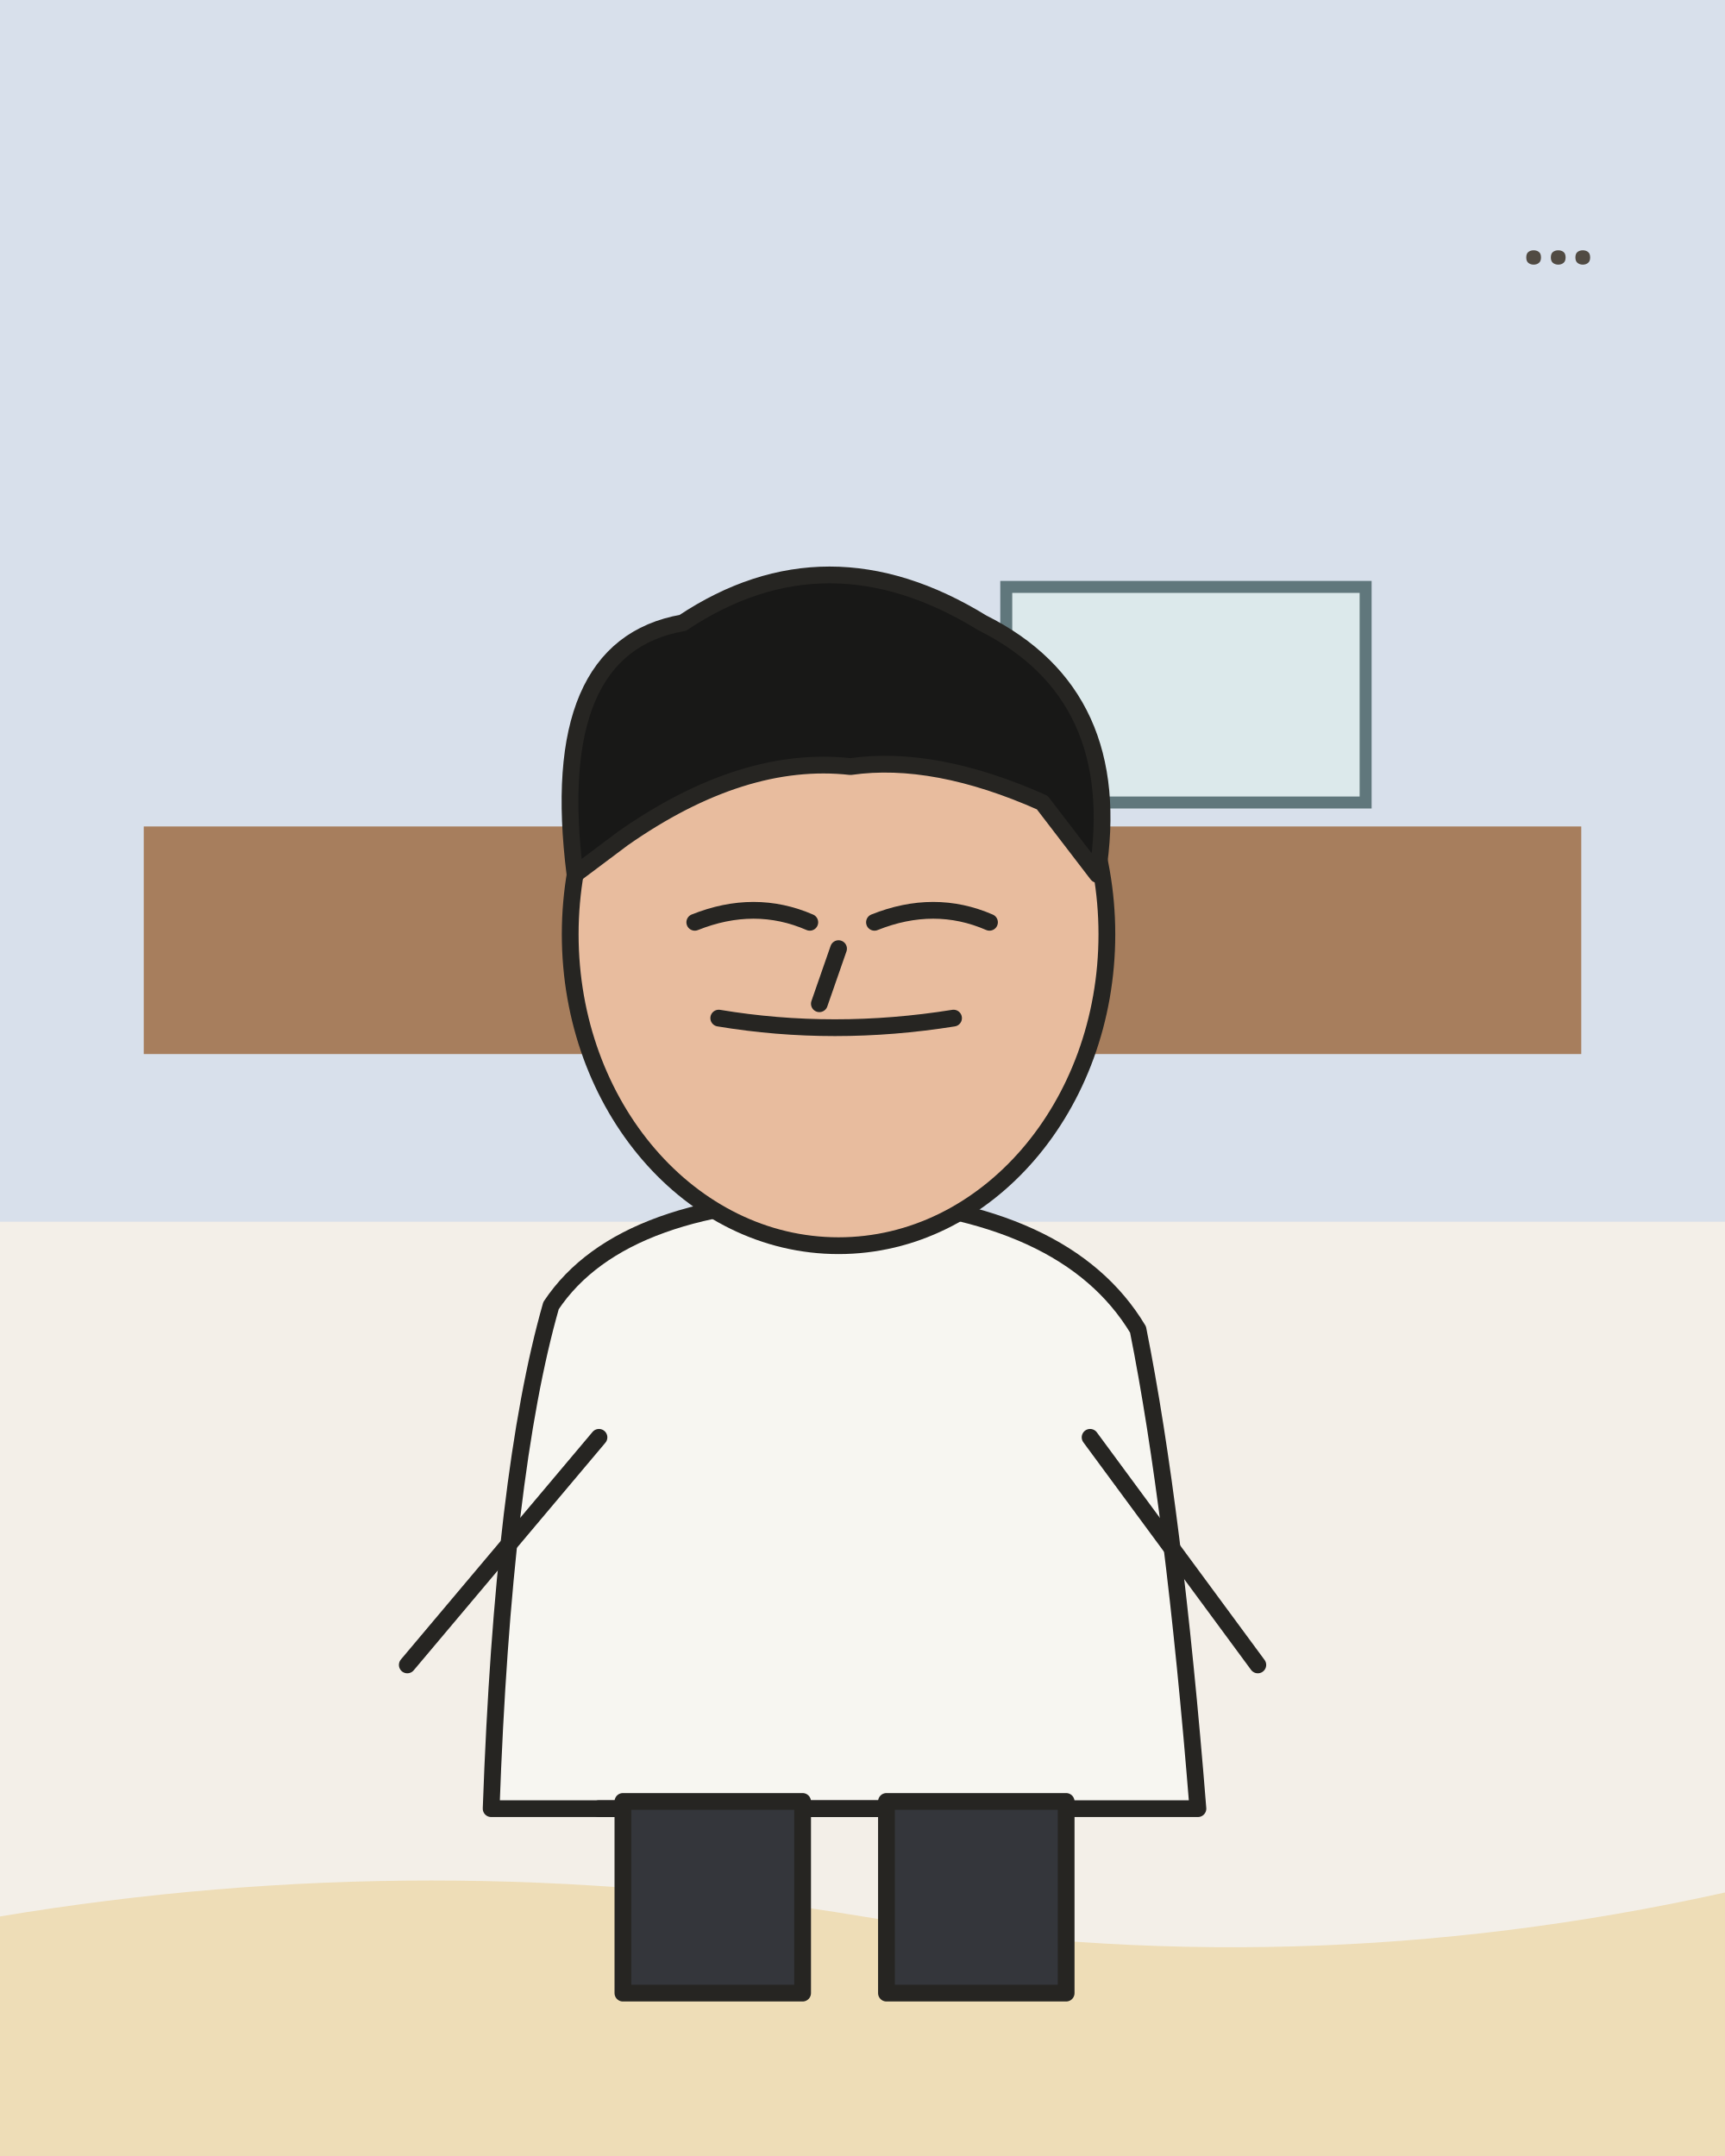
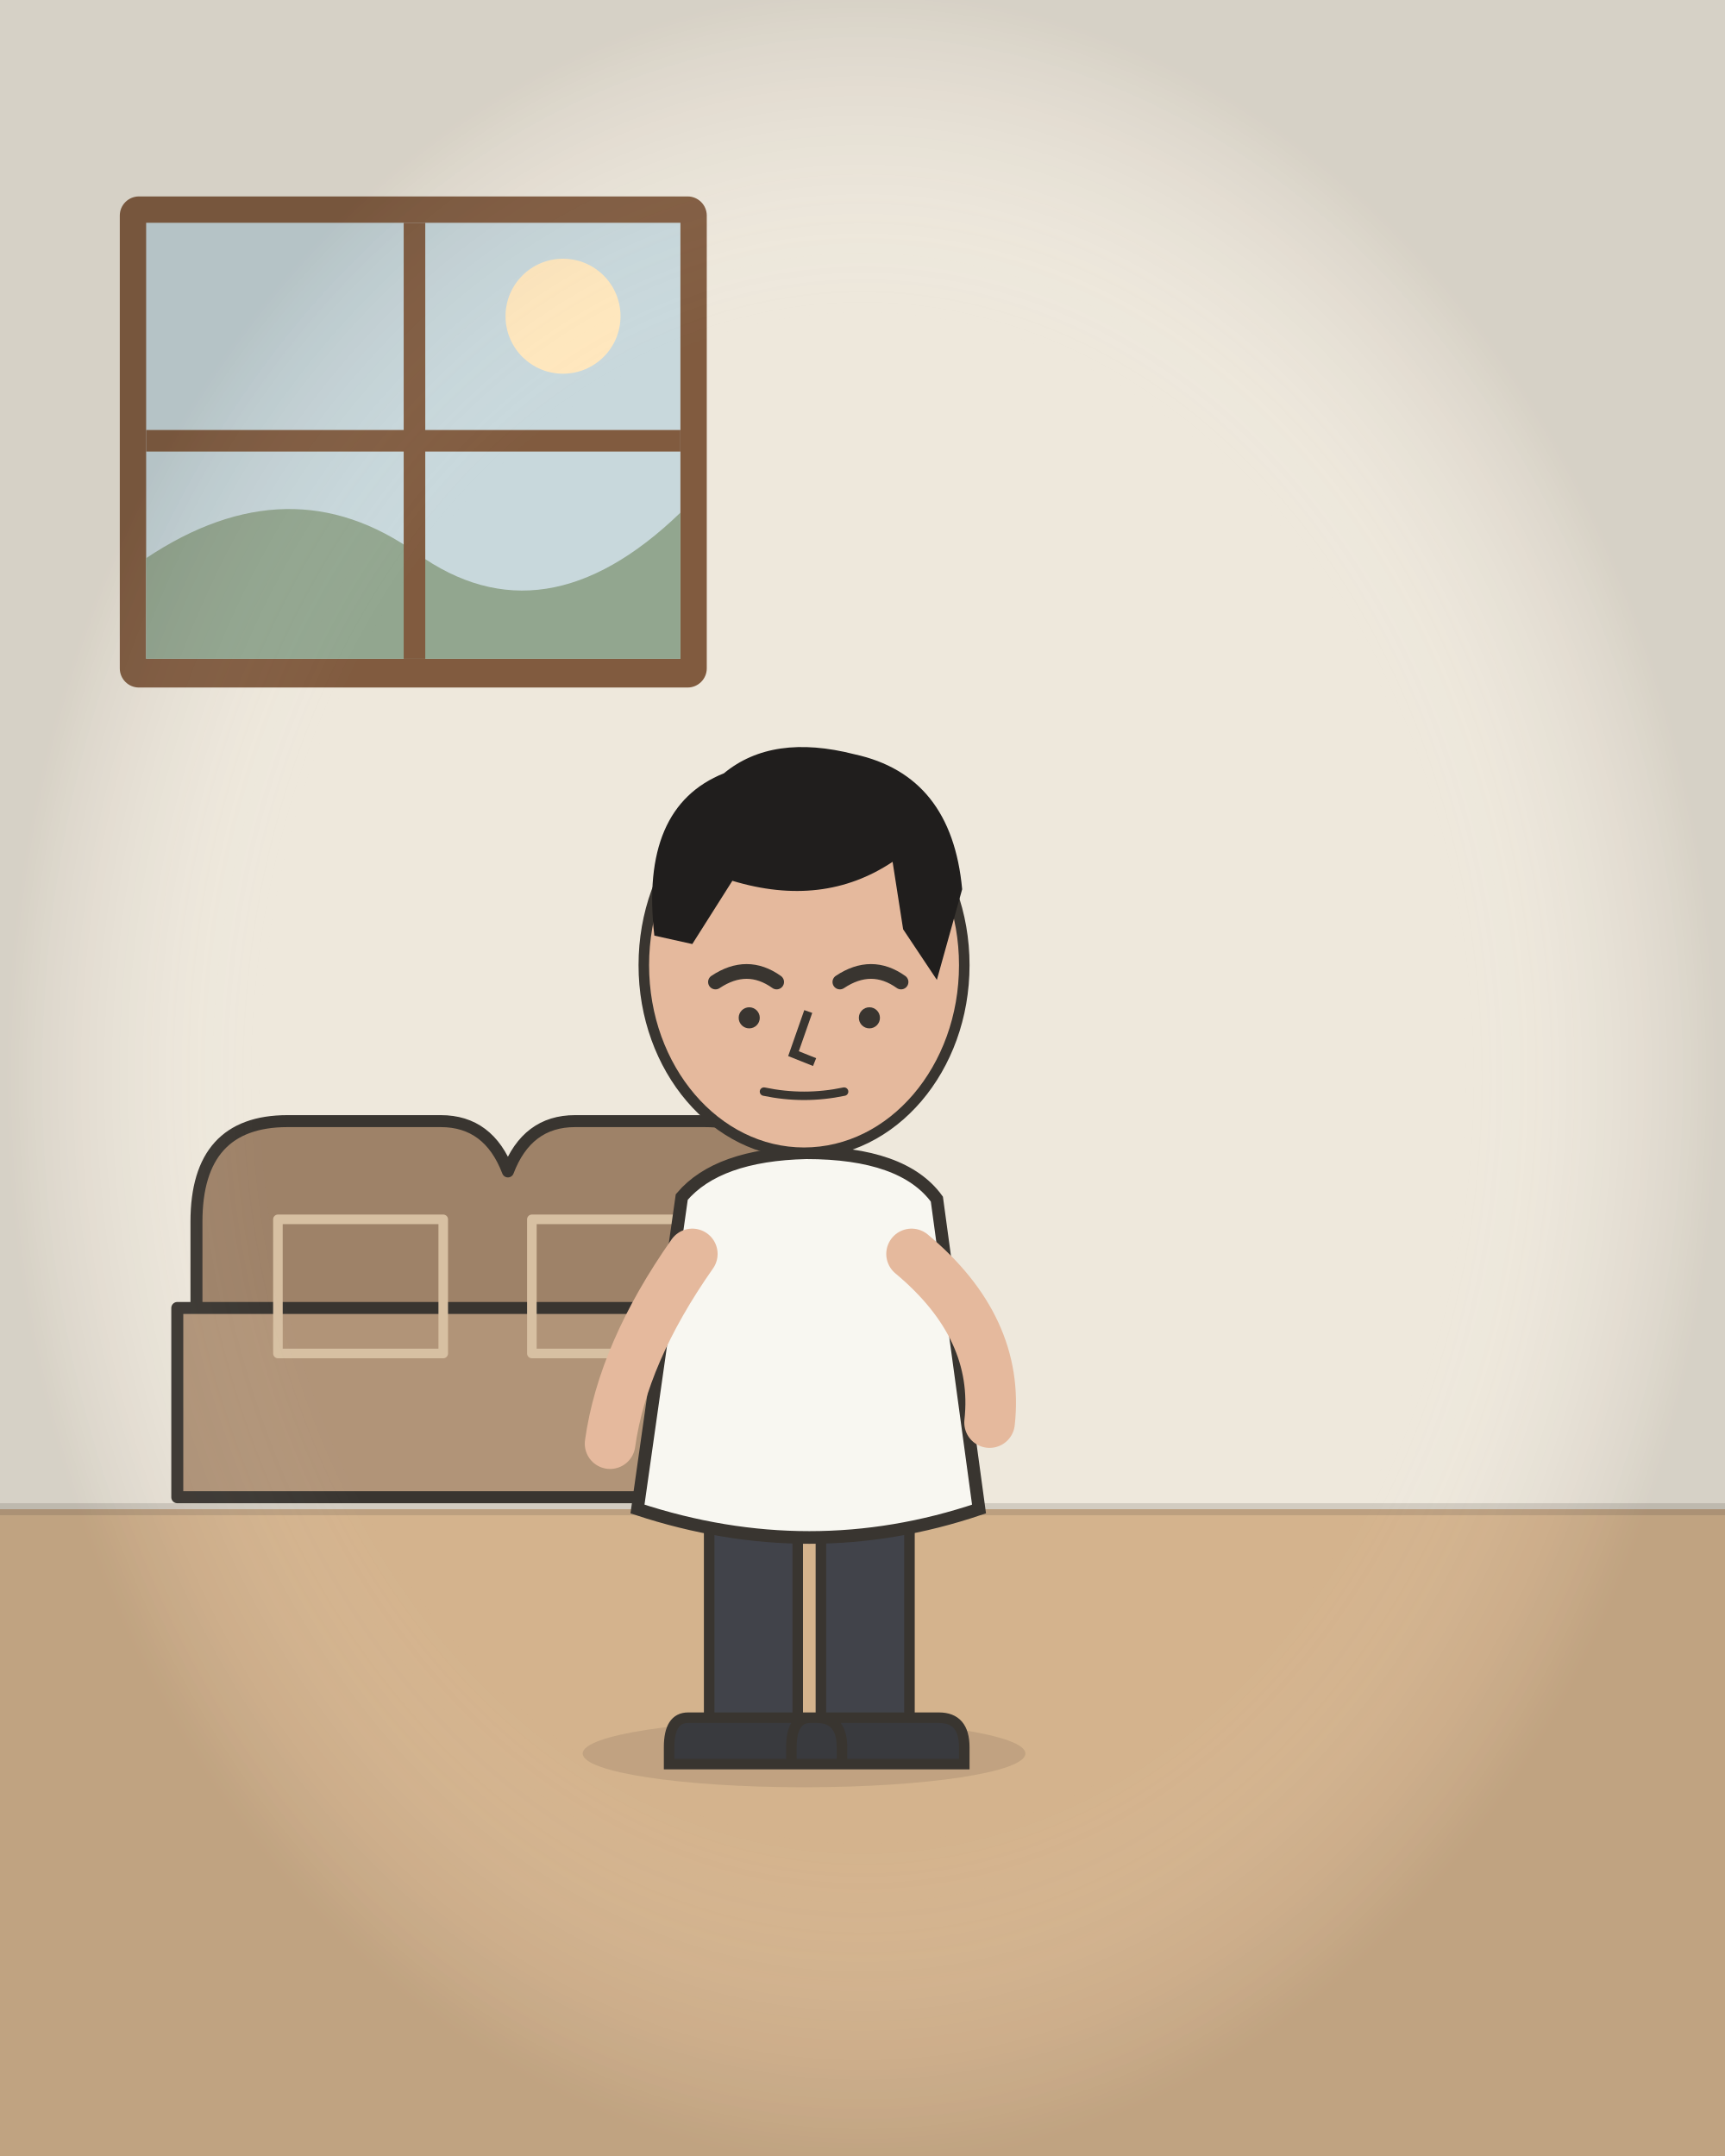
- <svg xmlns="http://www.w3.org/2000/svg" viewBox="0 0 720 900" role="img" aria-label="웹툰 장면">
-   <rect width="720" height="900" fill="#f3efe8" />
-   <rect x="0" y="0" width="720" height="510" fill="#d8e0eb" />
-   <rect x="60" y="345" width="600" height="95" fill="#a77e5d" />
-   <rect x="420" y="245" width="150" height="90" fill="#dce9eb" stroke="#60777c" stroke-width="5" />
-   <path d="M0 800 Q180 770 360 800 T720 790V900H0Z" fill="#e8c77c" opacity=".45" />
-   <g stroke="#262522" stroke-width="7" stroke-linecap="round" stroke-linejoin="round">
-     <path d="M205 755 Q210 615 230 545 Q260 500 355 500 Q445 505 475 555 Q490 630 500 755Z" fill="#f7f6f1" />
-     <path d="M250 755h195" fill="none" />
-     <ellipse cx="350" cy="390" rx="112" ry="130" fill="#e8bc9e" />
-     <path d="M240 365 Q228 270 285 260 Q345 220 410 260 Q470 290 458 365 L435 335 Q390 315 355 320 Q310 315 260 350Z" fill="#181817" />
-     <path d="M290 385q25 -10 48 0M365 385q25 -10 48 0M300 425q48 8 98 0" fill="none" />
-     <path d="M350 396l-8 23" fill="none" />
-     <path d="M250 600l-80 95M455 600l70 95" fill="none" />
-     <rect x="260" y="752" width="75" height="80" fill="#34363b" />
-     <rect x="370" y="752" width="75" height="80" fill="#34363b" />
+ <svg xmlns="http://www.w3.org/2000/svg" viewBox="0 0 720 900" role="img" aria-label="웹툰 장면 삽화">
+   <defs>
+     <linearGradient id="wall" x2="0" y2="1">
+       <stop stop-color="#eee8dc" />
+       <stop offset="1" stop-color="#d4b38d" />
+     </linearGradient>
+     <linearGradient id="lamp" x2="1" y2="1">
+       <stop stop-color="#ffe7bd" />
+       <stop offset="1" stop-color="#fff" stop-opacity="0" />
+     </linearGradient>
+     <radialGradient id="shade">
+       <stop offset=".7" stop-color="#fff" stop-opacity="0" />
+       <stop offset="1" stop-color="#393530" stop-opacity=".13" />
+     </radialGradient>
+   </defs>
+   <rect width="720" height="900" fill="url(#wall)" />
+   <rect width="720" height="900" fill="#eee8dc" />
+   <path d="M0 630h720v270H0z" fill="#d4b38d" />
+   <g>
+     <rect x="50" y="82" width="245" height="205" rx="8" fill="#815b3f" />
+     <rect x="61" y="93" width="223" height="182" fill="#c8d8dc" />
+     <circle cx="235" cy="132" r="24" fill="#ffe7bd" />
+     <path d="M61 233q60-40 113-2t110-17v61H61z" fill="#92a68f" />
+     <path d="M173 93v182M61 184h223" stroke="#815b3f" stroke-width="9" />
  </g>
-   <g font-family="sans-serif" font-weight="700" fill="#514b43">
-     <text x="635" y="110" font-size="36">…</text>
+   <g stroke="#393530" stroke-width="5" stroke-linejoin="round">
+     <path d="M82 510q0-42 38-42h64q20 0 28 21 8-21 28-21h54q38 0 38 42v91H82z" fill="#9e8268" />
+     <path d="M74 546h272v79H74z" fill="#b19478" />
+     <path d="M116 509h69v56h-69zM222 509h62v56h-62z" fill="none" stroke="#d7c0a2" stroke-width="4" />
  </g>
+   <path d="M0 630h720" stroke="#393530" opacity=".16" stroke-width="5" />
+   <g transform="translate(230 292) scale(0.88)">
+     <ellipse cx="120" cy="500" rx="105" ry="16" fill="#473d34" opacity=".14" />
+     <path d="M75 385h42v114H75zM128 385h42v114h-42z" fill="#41434a" stroke="#393530" stroke-width="5" />
+     <path d="M65 483h61q12 0 12 14v8H56v-8q0-14 9-14zM123 483h61q12 0 12 14v8h-82v-8q0-14 9-14z" fill="#393a3e" stroke="#393530" stroke-width="5" />
+     <path d="M62 236q17-20 59-21 46 0 62 22l20 147q-80 27-162 0z" fill="#f8f7f1" stroke="#393530" stroke-width="6" />
+     <path d="M67 263Q34 310 28 353M171 263q42 35 37 80" fill="none" stroke="#e5b99d" stroke-width="24" stroke-linecap="round" />
+     <ellipse cx="120" cy="126" rx="76" ry="89" fill="#e5b99d" stroke="#393530" stroke-width="5" />
+     <path d="M49 112Q42 51 82 35q23-19 62-9 46 10 51 64l-12 43-16-24-5-32q-33 22-76 9l-19 30z" fill="#201e1d" />
+     <path d="M78 134q15-10 29 0M137 134q15-10 29 0" fill="none" stroke="#393530" stroke-width="7" stroke-linecap="round" />
+     <circle cx="94" cy="151" r="5" fill="#393530" />
+     <circle cx="151" cy="151" r="5" fill="#393530" />
+     <path d="M122 148l-7 20 10 4" fill="none" stroke="#393530" stroke-width="4" />
+     <path d="M101 186q19 4 38 0" fill="none" stroke="#393530" stroke-width="4" stroke-linecap="round" />
+   </g>
+   <rect width="720" height="900" fill="url(#shade)" />
</svg>
